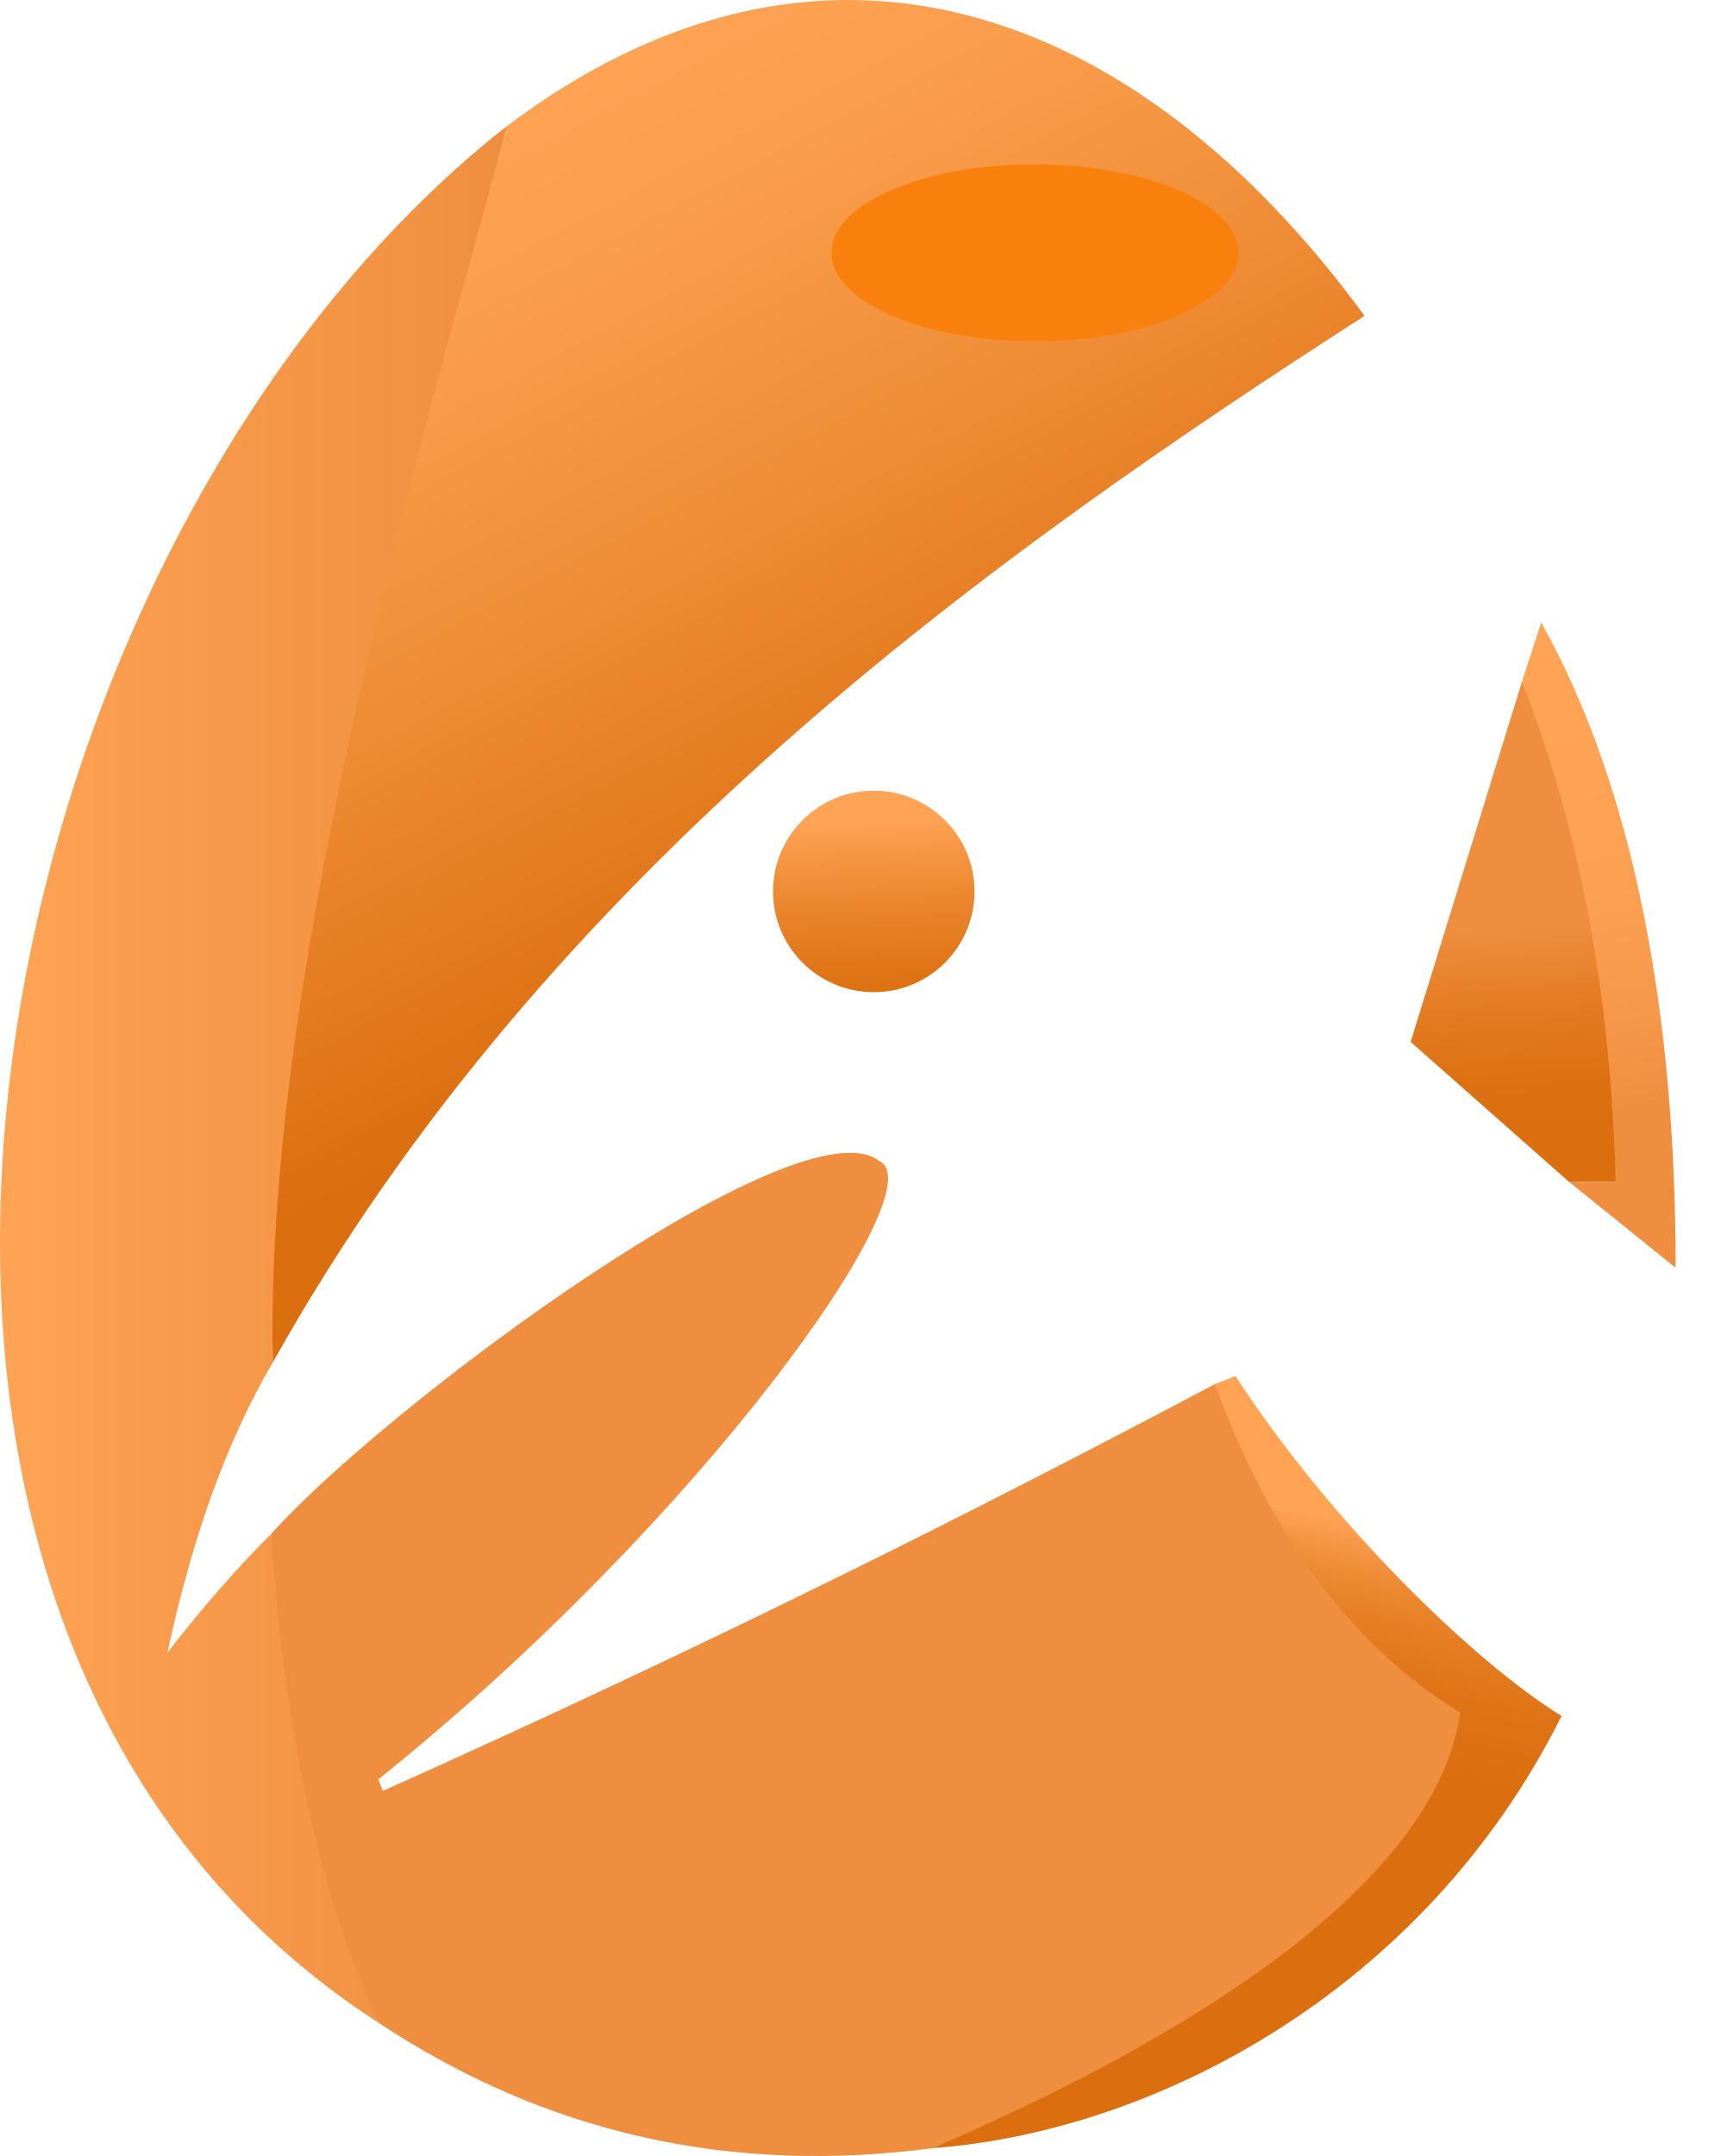
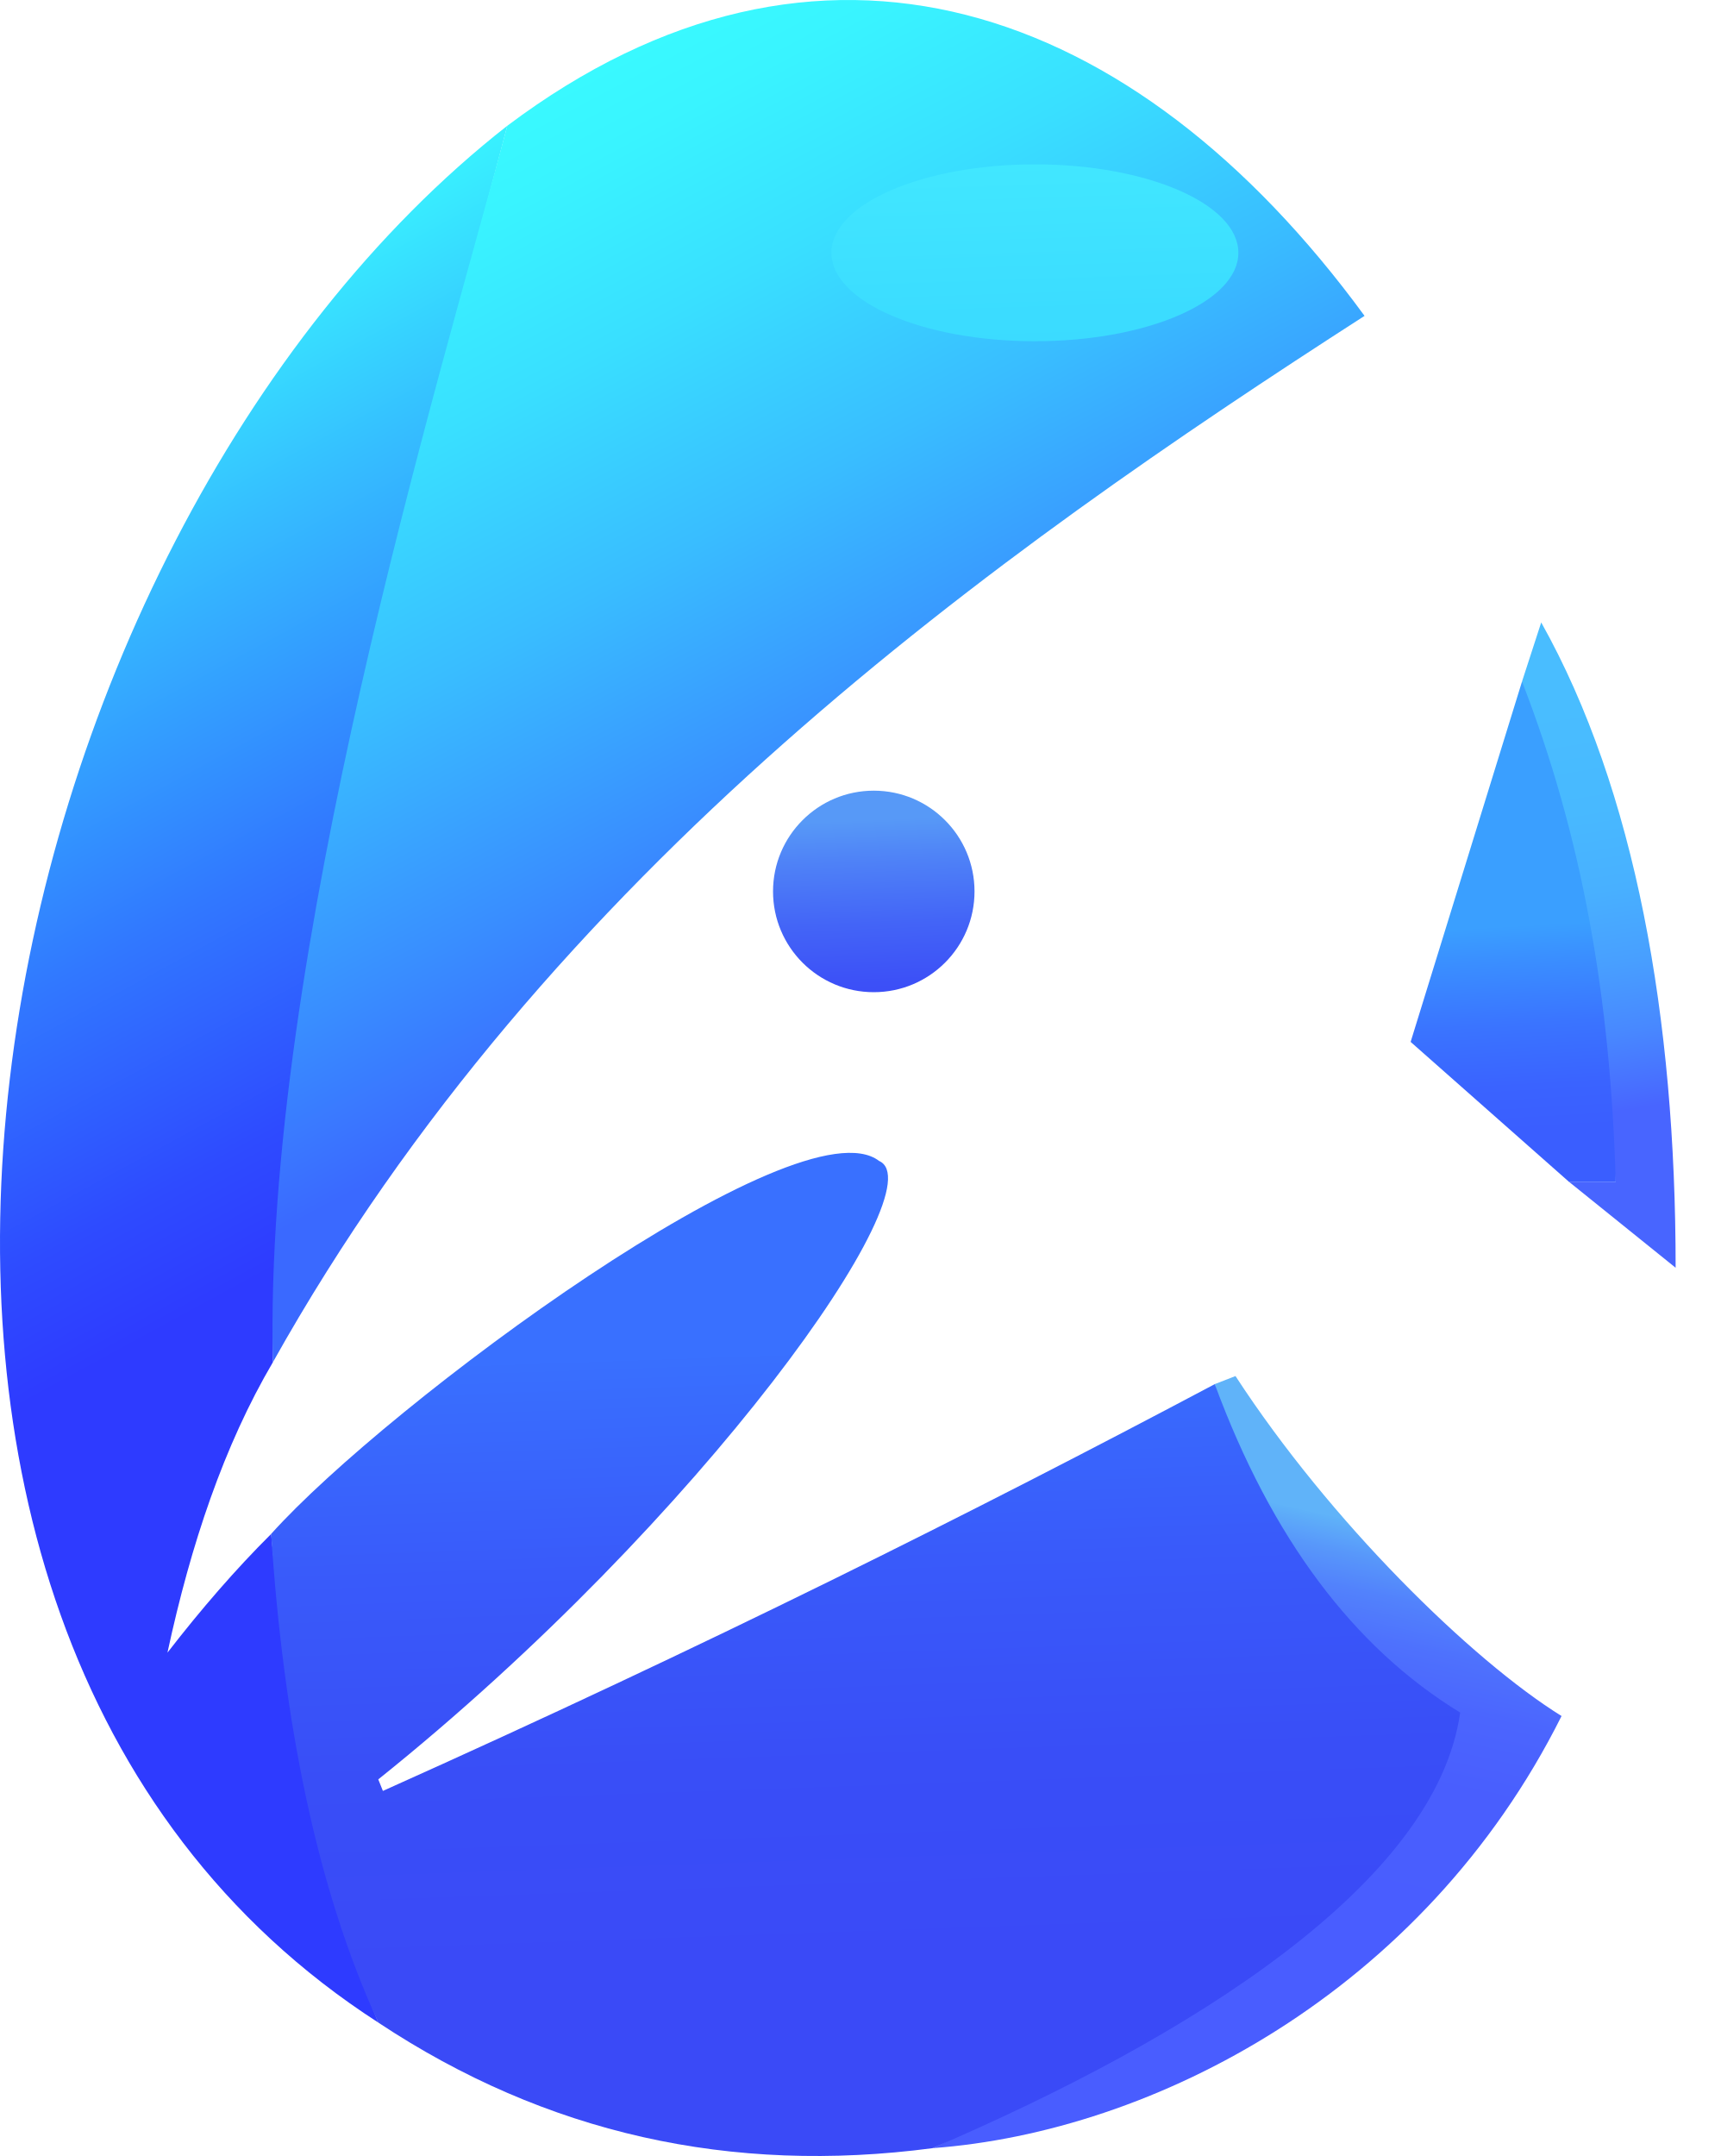
<svg xmlns="http://www.w3.org/2000/svg" viewBox="0 0 778.96 976.12">
  <defs>
-     <style>.cls-1{fill:url(#linear-gradient-2);}.cls-2{fill:url(#linear-gradient-6);}.cls-3{fill:url(#linear-gradient-5);}.cls-4{fill:url(#linear-gradient-7);}.cls-5{fill:url(#linear-gradient-3);}.cls-6{fill:url(#linear-gradient);}.cls-7{fill:#ef8e3f;}.cls-8{fill:url(#linear-gradient-4);}.cls-9{fill:#fa800d;}</style>
+     <style>.cls-1{fill:url(#linear-gradient-2);}.cls-2{fill:url(#linear-gradient-6);}.cls-3{fill:url(#linear-gradient-5);}.cls-4{fill:url(#linear-gradient-7);}.cls-5{fill:url(#linear-gradient-9);}.cls-6{fill:url(#linear-gradient-3);}.cls-7{fill:url(#linear-gradient);}.cls-8{fill:url(#linear-gradient-4);}.cls-9{fill:url(#linear-gradient-8);}</style>
    <linearGradient id="linear-gradient" x1="394.34" y1="371.15" x2="398.11" y2="462.32" gradientUnits="userSpaceOnUse">
-       <stop offset="0" stop-color="#ffa455" />
-       <stop offset=".13" stop-color="#f89947" />
-       <stop offset=".49" stop-color="#e88128" />
-       <stop offset=".79" stop-color="#de7314" />
-       <stop offset="1" stop-color="#db6e0e" />
+       <stop offset="0" stop-color="#5799f7" />
+       <stop offset=".19" stop-color="#4f83f7" />
+       <stop offset=".52" stop-color="#4364f7" />
+       <stop offset=".81" stop-color="#3c50f7" />
+       <stop offset="1" stop-color="#3a4af7" />
    </linearGradient>
    <linearGradient id="linear-gradient-2" x1="689.22" y1="421.79" x2="731.65" y2="421.79" gradientUnits="userSpaceOnUse">
      <stop offset="0" stop-color="#3f4bf5" />
      <stop offset="1" stop-color="#7bf6fb" />
    </linearGradient>
    <linearGradient id="linear-gradient-3" x1="681.63" y1="419.41" x2="686.8" y2="512.13" gradientUnits="userSpaceOnUse">
-       <stop offset="0" stop-color="#ef8e3f" />
-       <stop offset=".38" stop-color="#e47c24" />
-       <stop offset=".74" stop-color="#dd7113" />
-       <stop offset="1" stop-color="#db6e0e" />
+       <stop offset="0" stop-color="#3a9fff" />
+       <stop offset=".15" stop-color="#3a90ff" />
+       <stop offset=".48" stop-color="#3a74ff" />
+       <stop offset=".78" stop-color="#3a63ff" />
+       <stop offset="1" stop-color="#3a5eff" />
    </linearGradient>
    <linearGradient id="linear-gradient-4" x1="702.94" y1="320.66" x2="732.25" y2="503.26" gradientUnits="userSpaceOnUse">
-       <stop offset="0" stop-color="#ffa455" />
-       <stop offset=".46" stop-color="#fca051" />
-       <stop offset=".8" stop-color="#f59748" />
-       <stop offset="1" stop-color="#ef8e3f" />
+       <stop offset="0" stop-color="#49bdff" />
+       <stop offset=".26" stop-color="#48b9ff" />
+       <stop offset=".46" stop-color="#48b0ff" />
+       <stop offset=".64" stop-color="#489fff" />
+       <stop offset=".81" stop-color="#4888ff" />
+       <stop offset=".97" stop-color="#486bff" />
+       <stop offset="1" stop-color="#4865ff" />
    </linearGradient>
    <linearGradient id="linear-gradient-5" x1="606.57" y1="687.28" x2="562.69" y2="883.72" gradientUnits="userSpaceOnUse">
-       <stop offset="0" stop-color="#ffa455" />
-       <stop offset=".04" stop-color="#f89a49" />
-       <stop offset=".12" stop-color="#ed8a33" />
-       <stop offset=".22" stop-color="#e57d22" />
-       <stop offset=".34" stop-color="#df7416" />
-       <stop offset=".52" stop-color="#db6f0f" />
-       <stop offset="1" stop-color="#db6e0e" />
+       <stop offset="0" stop-color="#60b3f9" />
+       <stop offset="0" stop-color="#5fb2f9" />
+       <stop offset=".07" stop-color="#5898fa" />
+       <stop offset=".15" stop-color="#5282fc" />
+       <stop offset=".25" stop-color="#4e71fd" />
+       <stop offset=".37" stop-color="#4b65fe" />
+       <stop offset=".54" stop-color="#495efe" />
+       <stop offset="1" stop-color="#495dff" />
    </linearGradient>
-     <linearGradient id="linear-gradient-6" x1="0" y1="486.32" x2="229.74" y2="486.32" gradientUnits="userSpaceOnUse">
-       <stop offset="0" stop-color="#ffa455" />
-       <stop offset=".2" stop-color="#fb9e4f" />
-       <stop offset="1" stop-color="#ef8e3f" />
+     <linearGradient id="linear-gradient-6" x1="-1.41" y1="159.63" x2="201.17" y2="532.74" gradientUnits="userSpaceOnUse">
+       <stop offset="0" stop-color="#39fcff" />
+       <stop offset=".28" stop-color="#35beff" />
+       <stop offset=".62" stop-color="#3178ff" />
+       <stop offset=".87" stop-color="#2e4bff" />
+       <stop offset="1" stop-color="#2e3bff" />
    </linearGradient>
    <linearGradient id="linear-gradient-7" x1="194.76" y1="49.53" x2="390.47" y2="416.92" gradientUnits="userSpaceOnUse">
-       <stop offset="0" stop-color="#ffa455" />
-       <stop offset=".21" stop-color="#fb9e4d" />
-       <stop offset=".53" stop-color="#f08e38" />
-       <stop offset=".91" stop-color="#df7416" />
-       <stop offset="1" stop-color="#db6e0e" />
+       <stop offset="0" stop-color="#39fcff" />
+       <stop offset=".13" stop-color="#39f4ff" />
+       <stop offset=".32" stop-color="#39dfff" />
+       <stop offset=".55" stop-color="#39bdff" />
+       <stop offset=".81" stop-color="#398eff" />
+       <stop offset="1" stop-color="#3a69ff" />
+     </linearGradient>
+     <linearGradient id="linear-gradient-8" x1="387.66" y1="611.1" x2="397.26" y2="884.98" gradientUnits="userSpaceOnUse">
+       <stop offset="0" stop-color="#3970ff" />
+       <stop offset=".01" stop-color="#396ffe" />
+       <stop offset=".35" stop-color="#395afa" />
+       <stop offset=".68" stop-color="#394ef7" />
+       <stop offset="1" stop-color="#3a4af7" />
+     </linearGradient>
+     <linearGradient id="linear-gradient-9" x1="465.88" y1="29.39" x2="471.87" y2="213.57" gradientUnits="userSpaceOnUse">
+       <stop offset="0" stop-color="#48f2ff" />
+       <stop offset=".21" stop-color="#42e8ff" />
+       <stop offset=".61" stop-color="#3bdcff" />
+       <stop offset="1" stop-color="#39d8ff" />
    </linearGradient>
  </defs>
  <g id="Layer_2">
-     <circle class="cls-6" cx="395.68" cy="403.59" r="45.62" />
+     <circle class="cls-7" cx="395.68" cy="403.59" r="45.62" />
    <polygon class="cls-1" points="689.22 308.58 700.8 432.14 710.44 535.01 731.65 535.01 689.22 308.58" />
-     <path class="cls-5" d="m638.78,471.71l71.65,63.3h21.22s4.52-173.57-42.43-226.43l-50.43,163.13Z" />
+     <path class="cls-6" d="m638.78,471.71l71.65,63.3h21.22s4.52-173.57-42.43-226.43l-50.43,163.13Z" />
    <path class="cls-8" d="m689.22,308.58l8.7-26.78c42.63,76.1,60.9,178.97,60.87,292.17l-48.35-38.96h21.22c-2.4-83.9-15.28-156.43-42.43-226.43Z" />
    <path class="cls-3" d="m559.48,623.01c42.78,65.74,106.75,128.5,147.65,153.91-62.61,125.22-185.22,188.35-284.87,195.65,120.17-55.13,238.96-197.22,238.96-197.22-3.5,10.1-98.69-75.46-111.13-148.7l9.39-3.65Z" />
    <path class="cls-2" d="m171.31,915.71c-25.56-62.55-40.83-137.36-48.52-221.22-16.12,16.03-31.74,34.08-46.96,53.74,10.59-49.11,25.61-93.82,47.74-131.48,1.3-196.7,63.54-396.67,106.17-559.83C-10.78,245.27-111.12,733.59,171.31,915.71Z" />
    <path class="cls-4" d="m229.74,56.93C370.65-48.99,513.57.41,617.92,143.01c-166.96,107.48-369.39,250.43-494.35,473.74-4.43-183.65,75.31-444.47,106.17-559.83Z" />
-     <path class="cls-7" d="m122.78,694.49c5.56,84.69,20.43,159.77,48.52,221.22,75.96,50.35,159.71,68.91,250.96,56.87,116.7-50.09,228-119.65,238.96-197.22-48.3-29.53-85.4-79-111.13-148.7-109.45,58.05-229.93,118.39-376.7,184.17l-2.09-5.22c147.13-117.91,253.22-268.52,226.78-280-36.17-27.83-222.64,110.16-275.3,168.87Z" />
+     <path class="cls-9" d="m122.78,694.49c5.56,84.69,20.43,159.77,48.52,221.22,75.96,50.35,159.71,68.91,250.96,56.87,116.7-50.09,228-119.65,238.96-197.22-48.3-29.53-85.4-79-111.13-148.7-109.45,58.05-229.93,118.39-376.7,184.17l-2.09-5.22c147.13-117.91,253.22-268.52,226.78-280-36.17-27.83-222.64,110.16-275.3,168.87Z" />
  </g>
  <g id="Layer_3">
-     <ellipse class="cls-9" cx="468.64" cy="114.45" rx="92.14" ry="40.04" />
+     <ellipse class="cls-5" cx="468.64" cy="114.45" rx="92.14" ry="40.04" />
  </g>
</svg>
